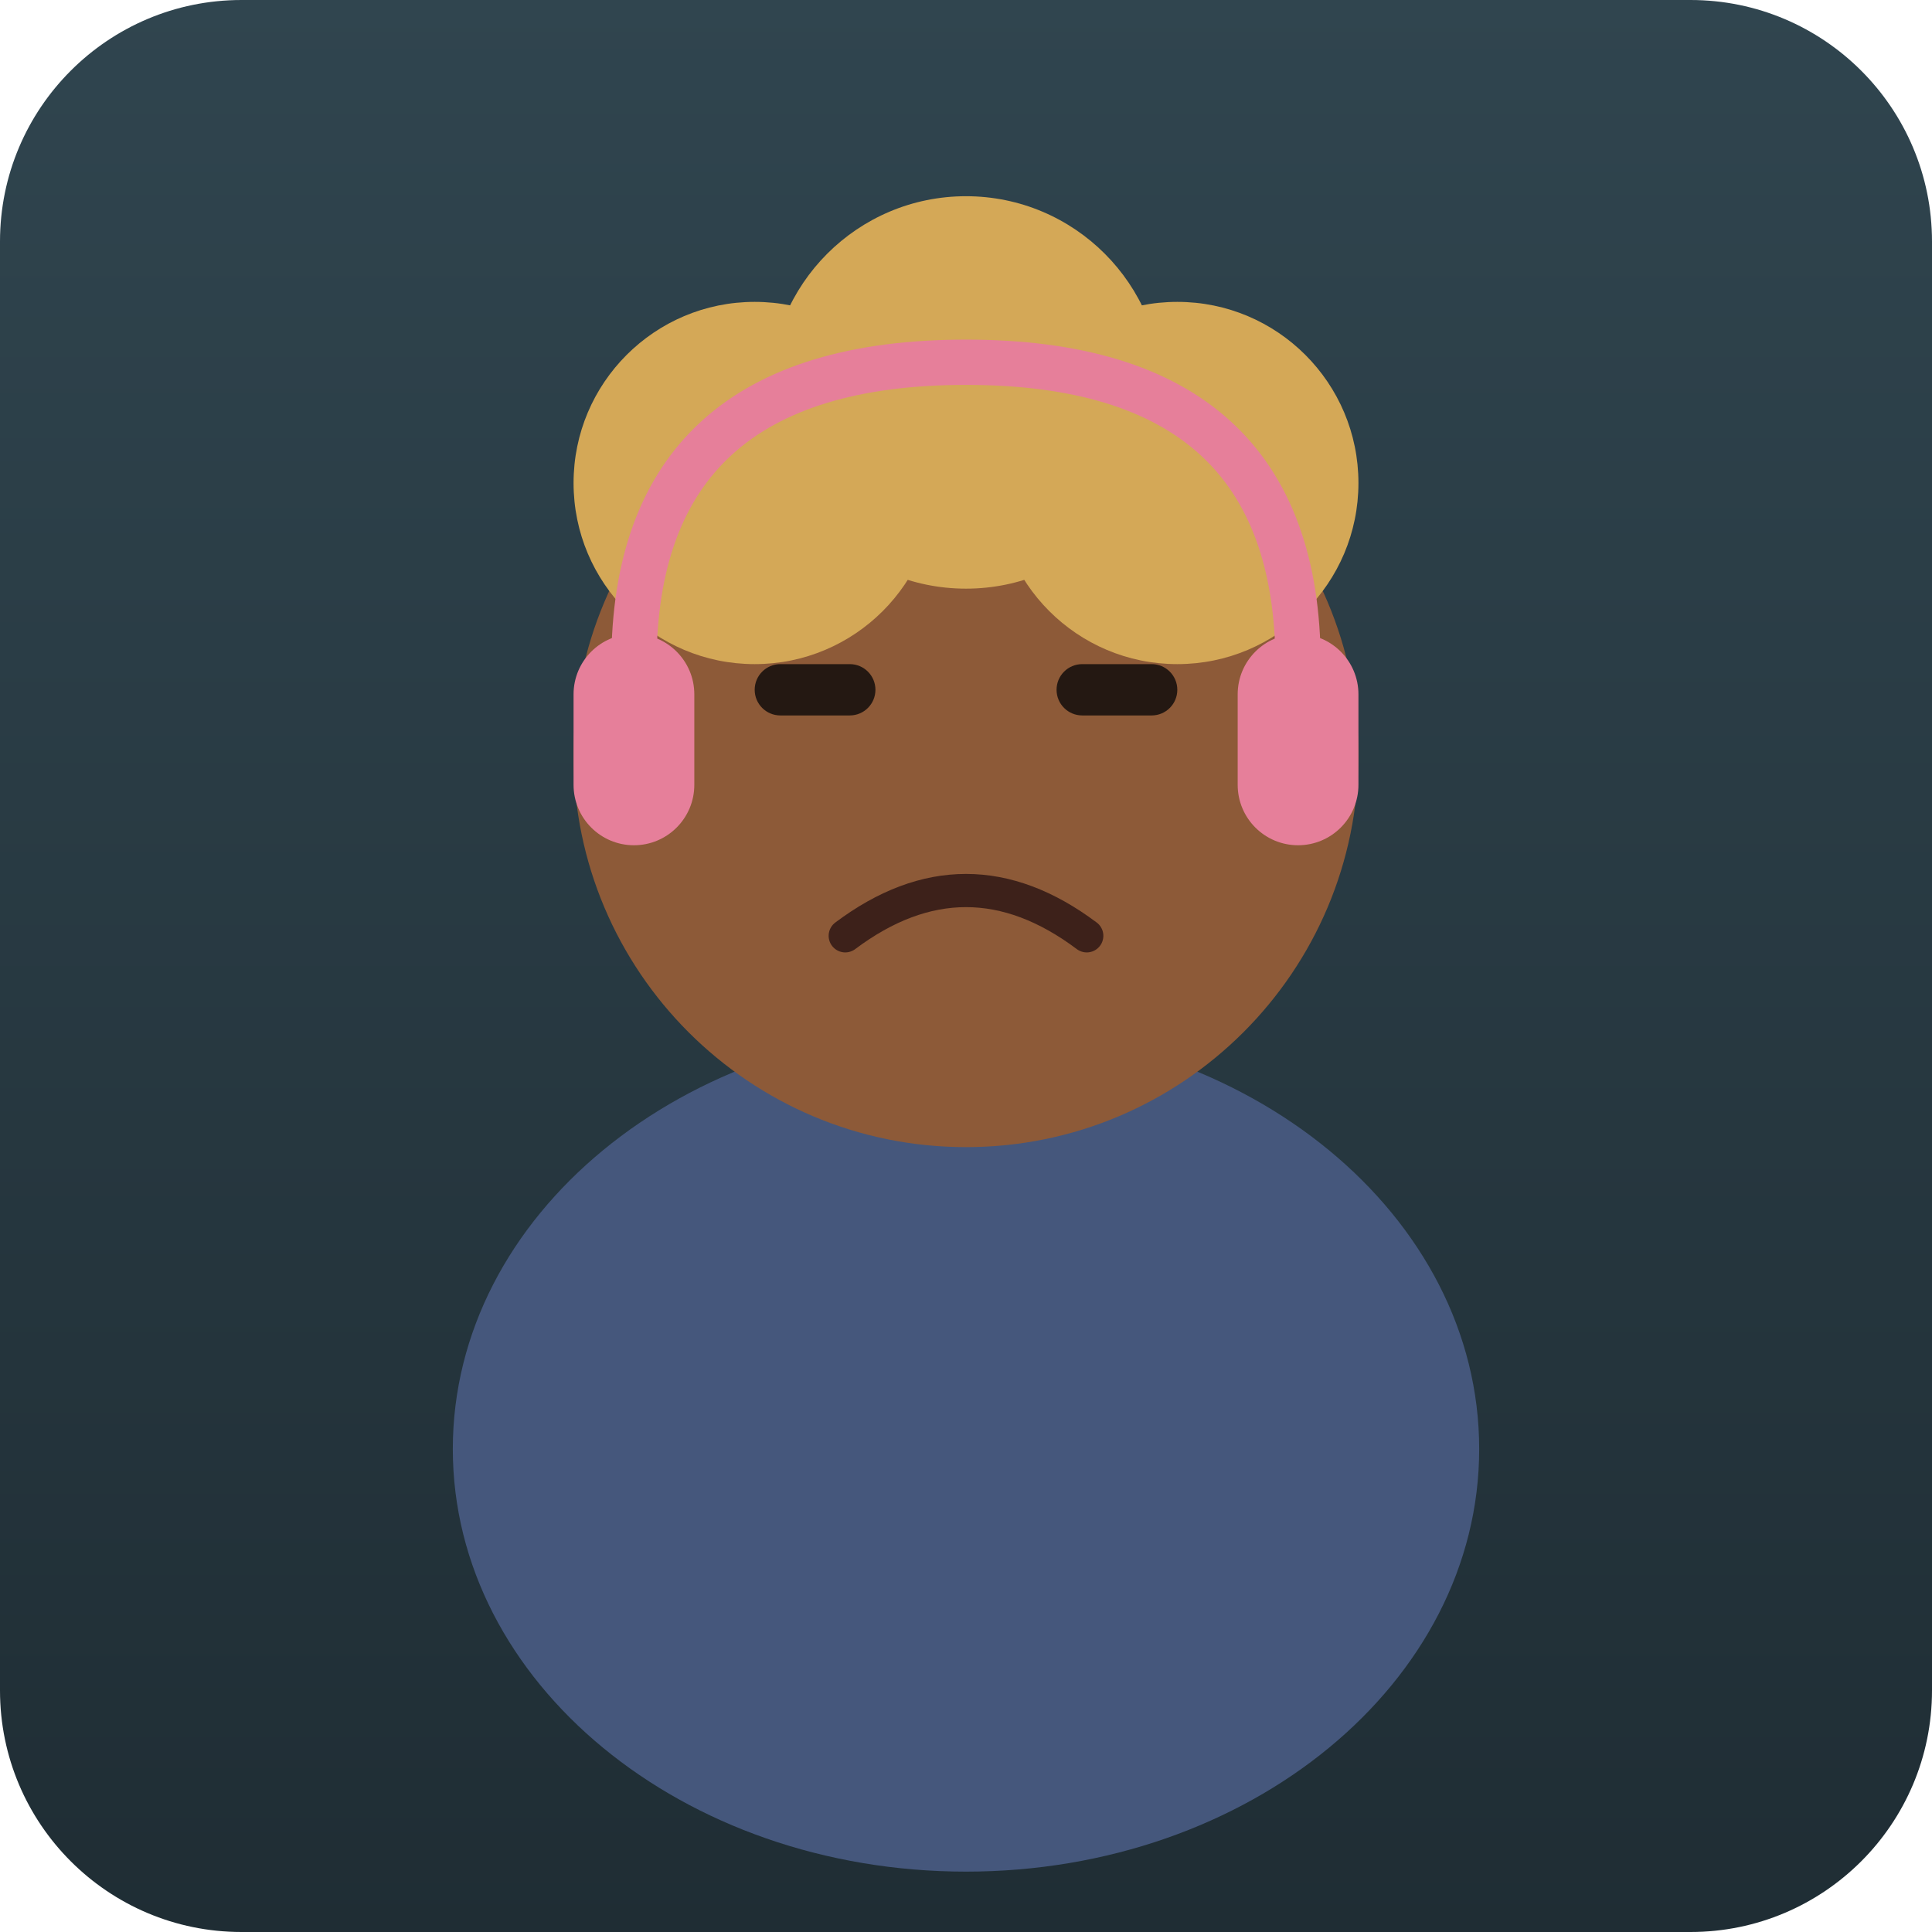
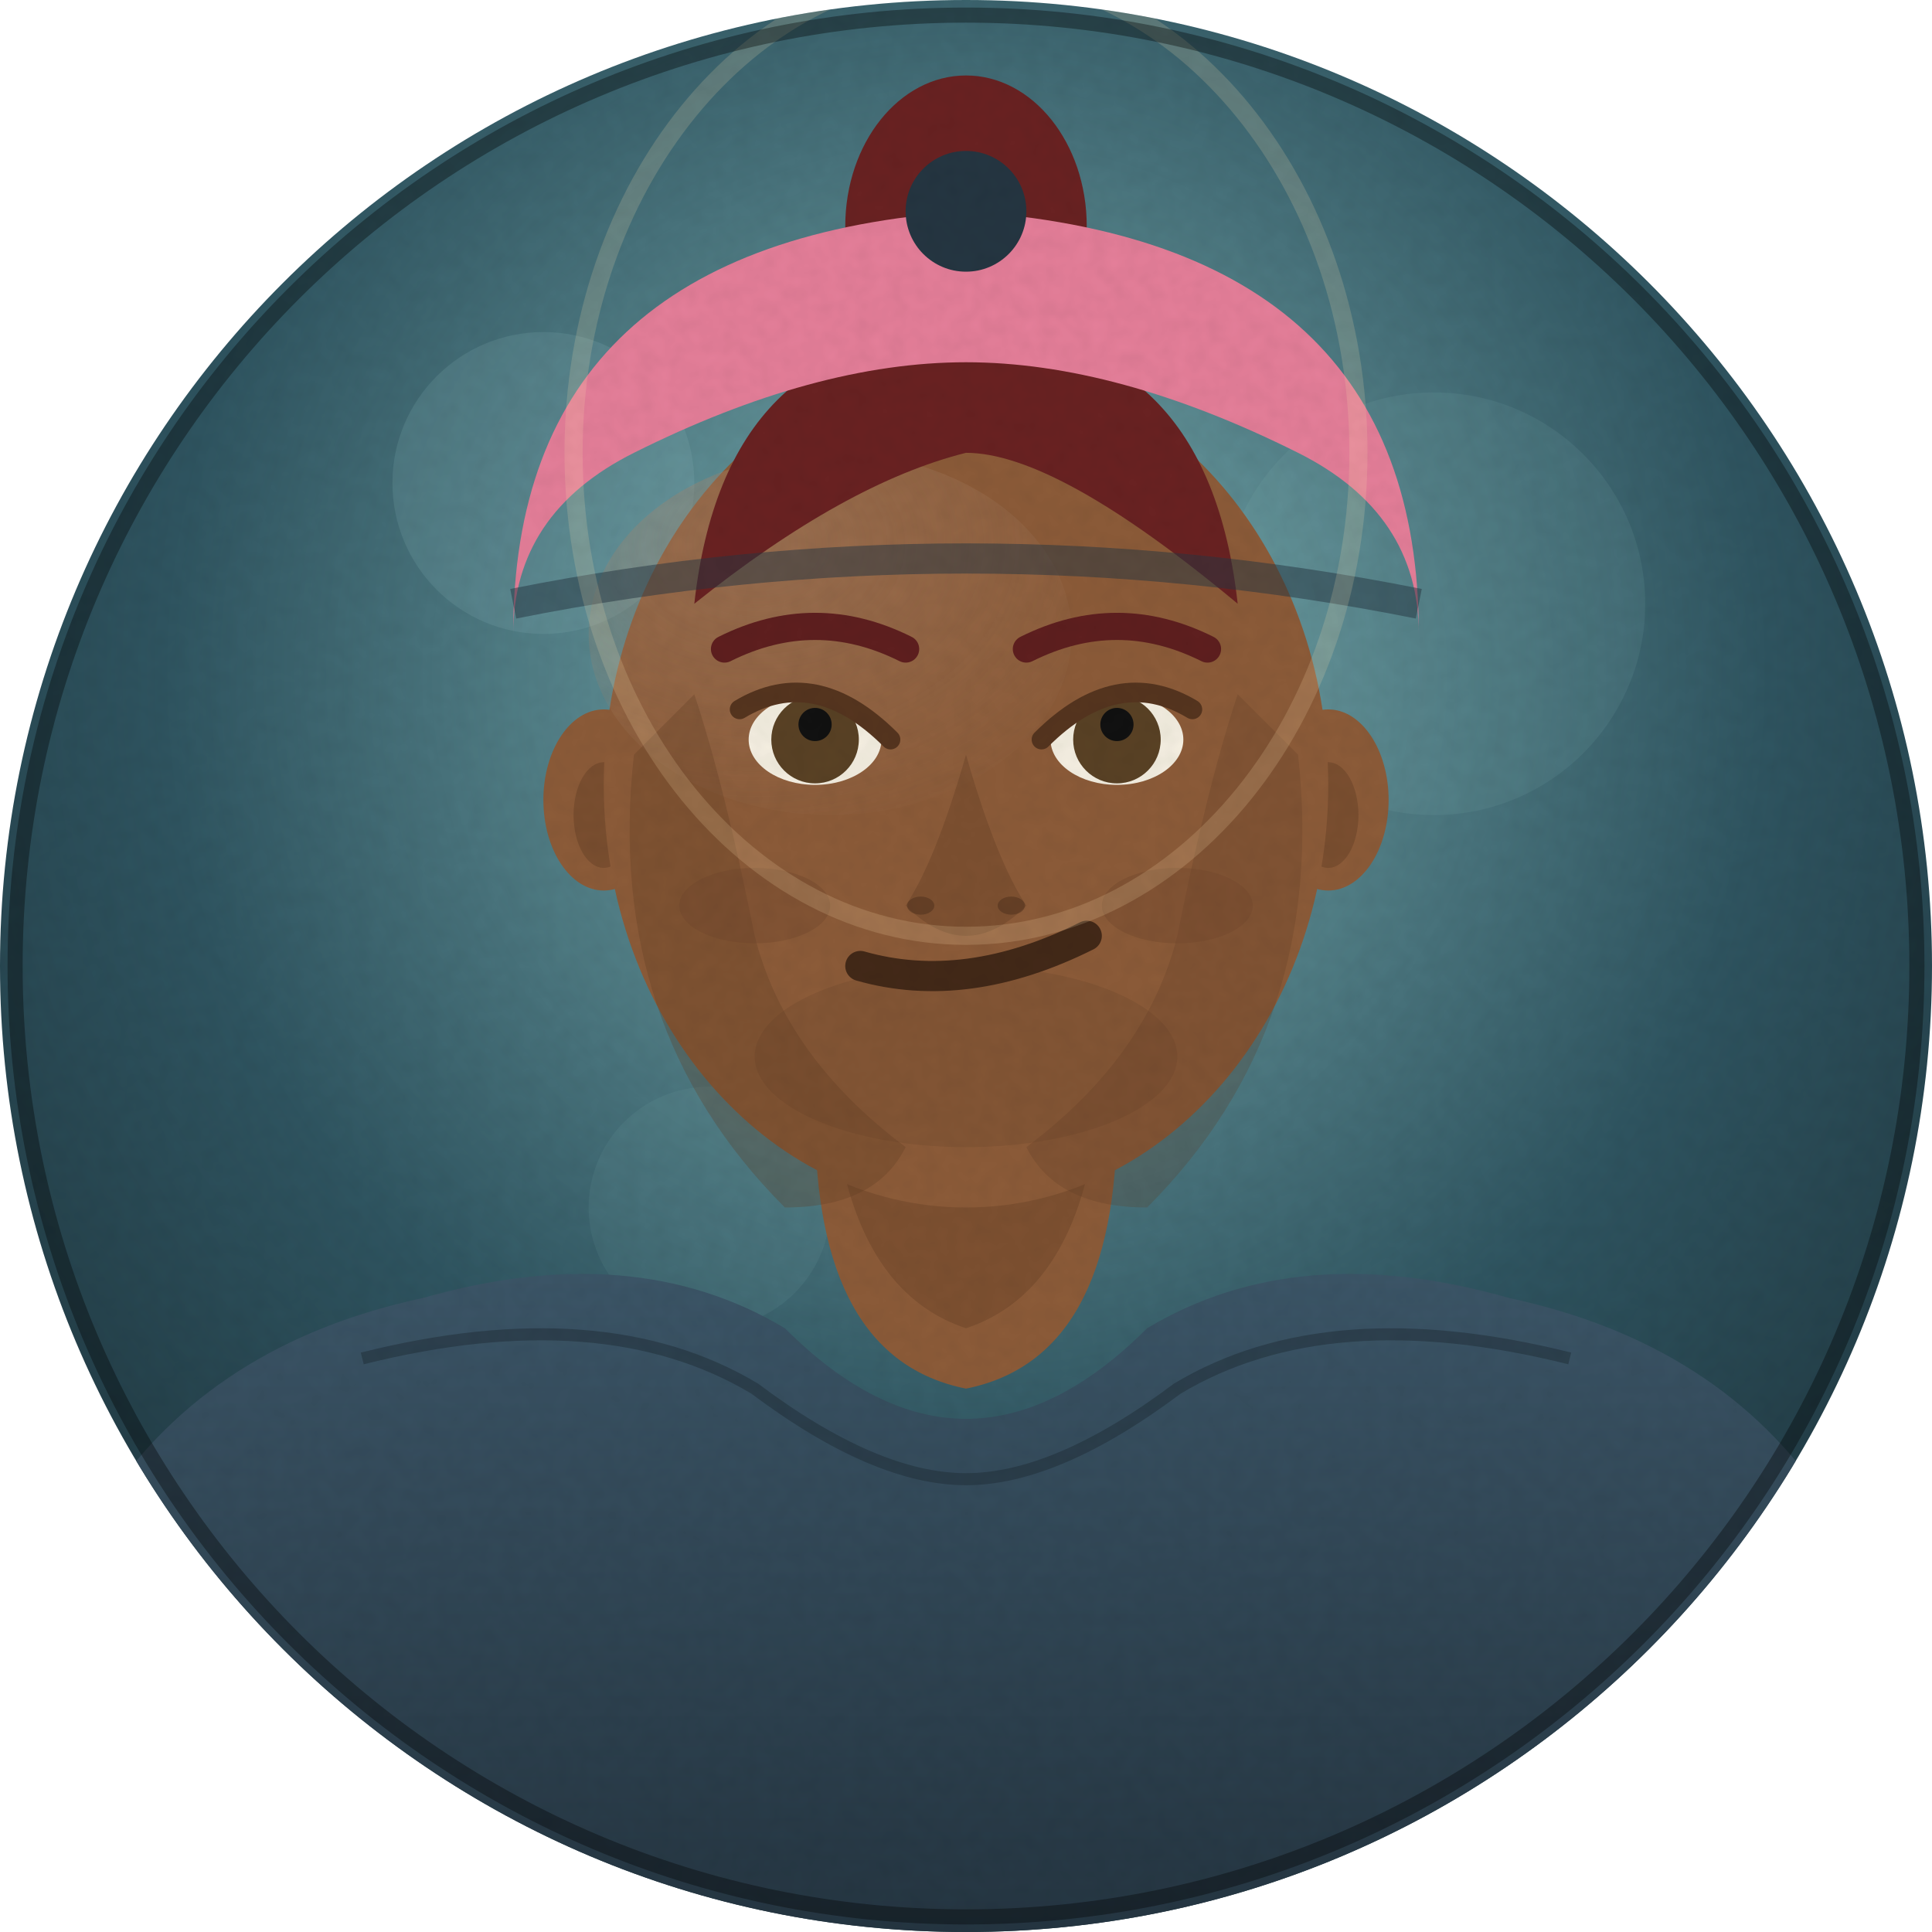
<svg xmlns="http://www.w3.org/2000/svg" viewBox="0 0 128 128" role="img">
  <defs>
-     <linearGradient id="b" x1="0" y1="0" x2="0" y2="1">
-       <stop offset="0" stop-color="#30454f" />
-       <stop offset="1" stop-color="#1f2d34" />
+     <radialGradient id="b6b" cx="0.5" cy="0.35" r="0.75">
+       <stop offset="0" stop-color="#7bb0b3" />
+       <stop offset="0.55" stop-color="#2f5561" />
+       <stop offset="1" stop-color="#1a2c34" />
+     </radialGradient>
+     <radialGradient id="f6b" cx="0.35" cy="0.25" r="0.85">
+       <stop offset="0" stop-color="#aa856b" stop-opacity="0.45" />
+       <stop offset="1" stop-color="#aa856b" stop-opacity="0" />
+     </radialGradient>
+     <linearGradient id="g6b" x1="0" y1="0" x2="0" y2="1">
+       <stop offset="0" stop-color="#3c5668" />
+       <stop offset="1" stop-color="#253642" />
    </linearGradient>
+     <clipPath id="c6b">
+       <circle cx="64" cy="64" r="64" />
+     </clipPath>
+     <filter id="p6b" x="0%" y="0%" width="100%" height="100%">
+       <feTurbulence type="fractalNoise" baseFrequency="0.9" numOctaves="2" seed="227" />
+       <feColorMatrix values="0 0 0 0 0  0 0 0 0 0  0 0 0 0 0  0 0 0 0.14 0" />
+       <feComposite in2="SourceGraphic" operator="in" />
+     </filter>
  </defs>
-   <rect width="128" height="128" rx="16" fill="url(#b)" />
-   <ellipse cx="64" cy="96" rx="34" ry="28" fill="#45577c" />
-   <circle cx="64" cy="50" r="26" fill="#8d5a38" />
-   <circle cx="50" cy="32" r="12" fill="#d4a857" />
-   <circle cx="64" cy="26" r="13" fill="#d4a857" />
-   <circle cx="78" cy="32" r="12" fill="#d4a857" />
-   <rect x="50" y="44" width="8" height="3.4" rx="1.7" fill="#241812" />
-   <rect x="70" y="44" width="8" height="3.4" rx="1.7" fill="#241812" />
-   <path d="M56 62 Q64 56 72 62" stroke="#3d211a" stroke-width="2.2" fill="none" stroke-linecap="round" />
-   <path d="M42 44 Q42 24 64 24 Q86 24 86 44" stroke="#e67f9a" stroke-width="3" fill="none" />
-   <rect x="38" y="42" width="8" height="14" rx="4" fill="#e67f9a" />
-   <rect x="82" y="42" width="8" height="14" rx="4" fill="#e67f9a" />
+   <g clip-path="url(#c6b)">
+     <rect width="128" height="128" fill="url(#b6b)" />
+     <circle cx="36" cy="32" r="10" fill="#88b8bb" opacity="0.18" />
+     <circle cx="95" cy="40" r="14" fill="#88b8bb" opacity="0.12" />
+     <circle cx="47" cy="80" r="8" fill="#88b8bb" opacity="0.1" />
+     <path d="M0 128 Q0 92 28 86 Q42 82 52 88 Q58 94 64 94 Q70 94 76 88 Q86 82 100 86 Q128 92 128 128 Z" fill="url(#g6b)" />
+     <path d="M24 90 Q40 86 50 92 Q58 98 64 98" stroke="#1f2e38" stroke-width="0.8" fill="none" opacity="0.5" />
+     <path d="M104 90 Q88 86 78 92 Q70 98 64 98" stroke="#1f2e38" stroke-width="0.8" fill="none" opacity="0.5" />
+     <path d="M54 74 Q54 90 64 92 Q74 90 74 74 Z" fill="#8d5c39" />
+     <path d="M56 78 Q58 86 64 88 Q70 86 72 78" fill="#603b22" opacity="0.35" />
+     <path d="M46 44 Q48 30 64 28 Q80 30 82 44 Z" fill="#501a1a" opacity="0.8" />
+     <ellipse cx="40" cy="53" rx="4" ry="6" fill="#8d5c39" />
+     <ellipse cx="88" cy="53" rx="4" ry="6" fill="#8d5c39" />
+     <ellipse cx="40" cy="54" rx="2" ry="3.5" fill="#603b22" opacity="0.4" />
+     <ellipse cx="88" cy="54" rx="2" ry="3.5" fill="#603b22" opacity="0.4" />
+     <ellipse cx="64" cy="52" rx="24" ry="28" fill="#8d5c39" />
+     <ellipse cx="55" cy="42" rx="16" ry="12" fill="url(#f6b)" />
+     <path d="M42 50 Q40 68 52 80 Q58 80 60 76 Q52 70 50 62 Q48 52 46 46Z" fill="#603b22" opacity="0.3" />
+     <path d="M86 50 Q88 68 76 80 Q70 80 68 76 Q76 70 78 62 Q80 52 82 46Z" fill="#603b22" opacity="0.25" />
+     <ellipse cx="64" cy="70" rx="14" ry="6" fill="#603b22" opacity="0.2" />
+     <ellipse cx="50" cy="60" rx="5" ry="2.5" fill="#70462a" opacity="0.35" />
+     <ellipse cx="78" cy="60" rx="5" ry="2.5" fill="#70462a" opacity="0.35" />
+     <ellipse cx="54" cy="49" rx="4.4" ry="3" fill="#f6f0e2" />
+     <ellipse cx="74" cy="49" rx="4.4" ry="3" fill="#f6f0e2" />
+     <circle cx="54" cy="49" r="2.9" fill="#5a4225" />
+     <circle cx="74" cy="49" r="2.9" fill="#5a4225" />
+     <circle cx="54" cy="48" r="1.1" fill="#111" />
+     <circle cx="74" cy="48" r="1.1" fill="#111" />
+     <path d="M49 47 Q54 44 59 49" stroke="#56351f" stroke-width="1.3" fill="none" stroke-linecap="round" />
+     <path d="M69 49 Q74 44 79 47" stroke="#56351f" stroke-width="1.3" fill="none" stroke-linecap="round" />
+     <path d="M64 50 Q62 57 60 60 Q62 62 64 62 Q66 62 68 60 Q66 57 64 50Z" fill="#603b22" opacity="0.35" />
+     <ellipse cx="61" cy="60" rx="0.9" ry="0.6" fill="#4d2f1b" opacity="0.5" />
+     <ellipse cx="67" cy="60" rx="0.9" ry="0.6" fill="#4d2f1b" opacity="0.5" />
+     <path d="M57 64 Q64 66 72 62" stroke="#432918" stroke-width="2" fill="none" stroke-linecap="round" />
+     <path d="M48 43 Q54 40 60 43" stroke="#5f1f1f" stroke-width="1.8" fill="none" stroke-linecap="round" />
+     <path d="M68 43 Q74 40 80 43" stroke="#5f1f1f" stroke-width="1.8" fill="none" stroke-linecap="round" />
+     <path d="M46 40 Q48 22 64 22 Q80 22 82 40 Q70 30 64 30 Q56 32 46 40Z" fill="#6a2222" />
+     <ellipse cx="64" cy="15" rx="8" ry="10" fill="#6a2222" />
+     <path d="M34 42 Q34 16 64 14 Q94 16 94 42 Q94 34 86 30 Q74 24 64 24 Q54 24 42 30 Q34 34 34 42Z" fill="#e67f9a" />
+     <path d="M34 40 Q64 34 94 40" stroke="#253642" stroke-width="2" fill="none" opacity="0.5" />
+     <circle cx="64" cy="14" r="4" fill="#253642" />
+     <ellipse cx="64" cy="30" rx="26" ry="32" fill="none" stroke="rgba(255,230,180,0.18)" stroke-width="1.2" />
+     <g filter="url(#p6b)" opacity="0.45">
+       <rect width="128" height="128" fill="#808080" />
+     </g>
+   </g>
+   <circle cx="64" cy="64" r="63" fill="none" stroke="rgba(0,0,0,0.35)" stroke-width="1" />
</svg>
